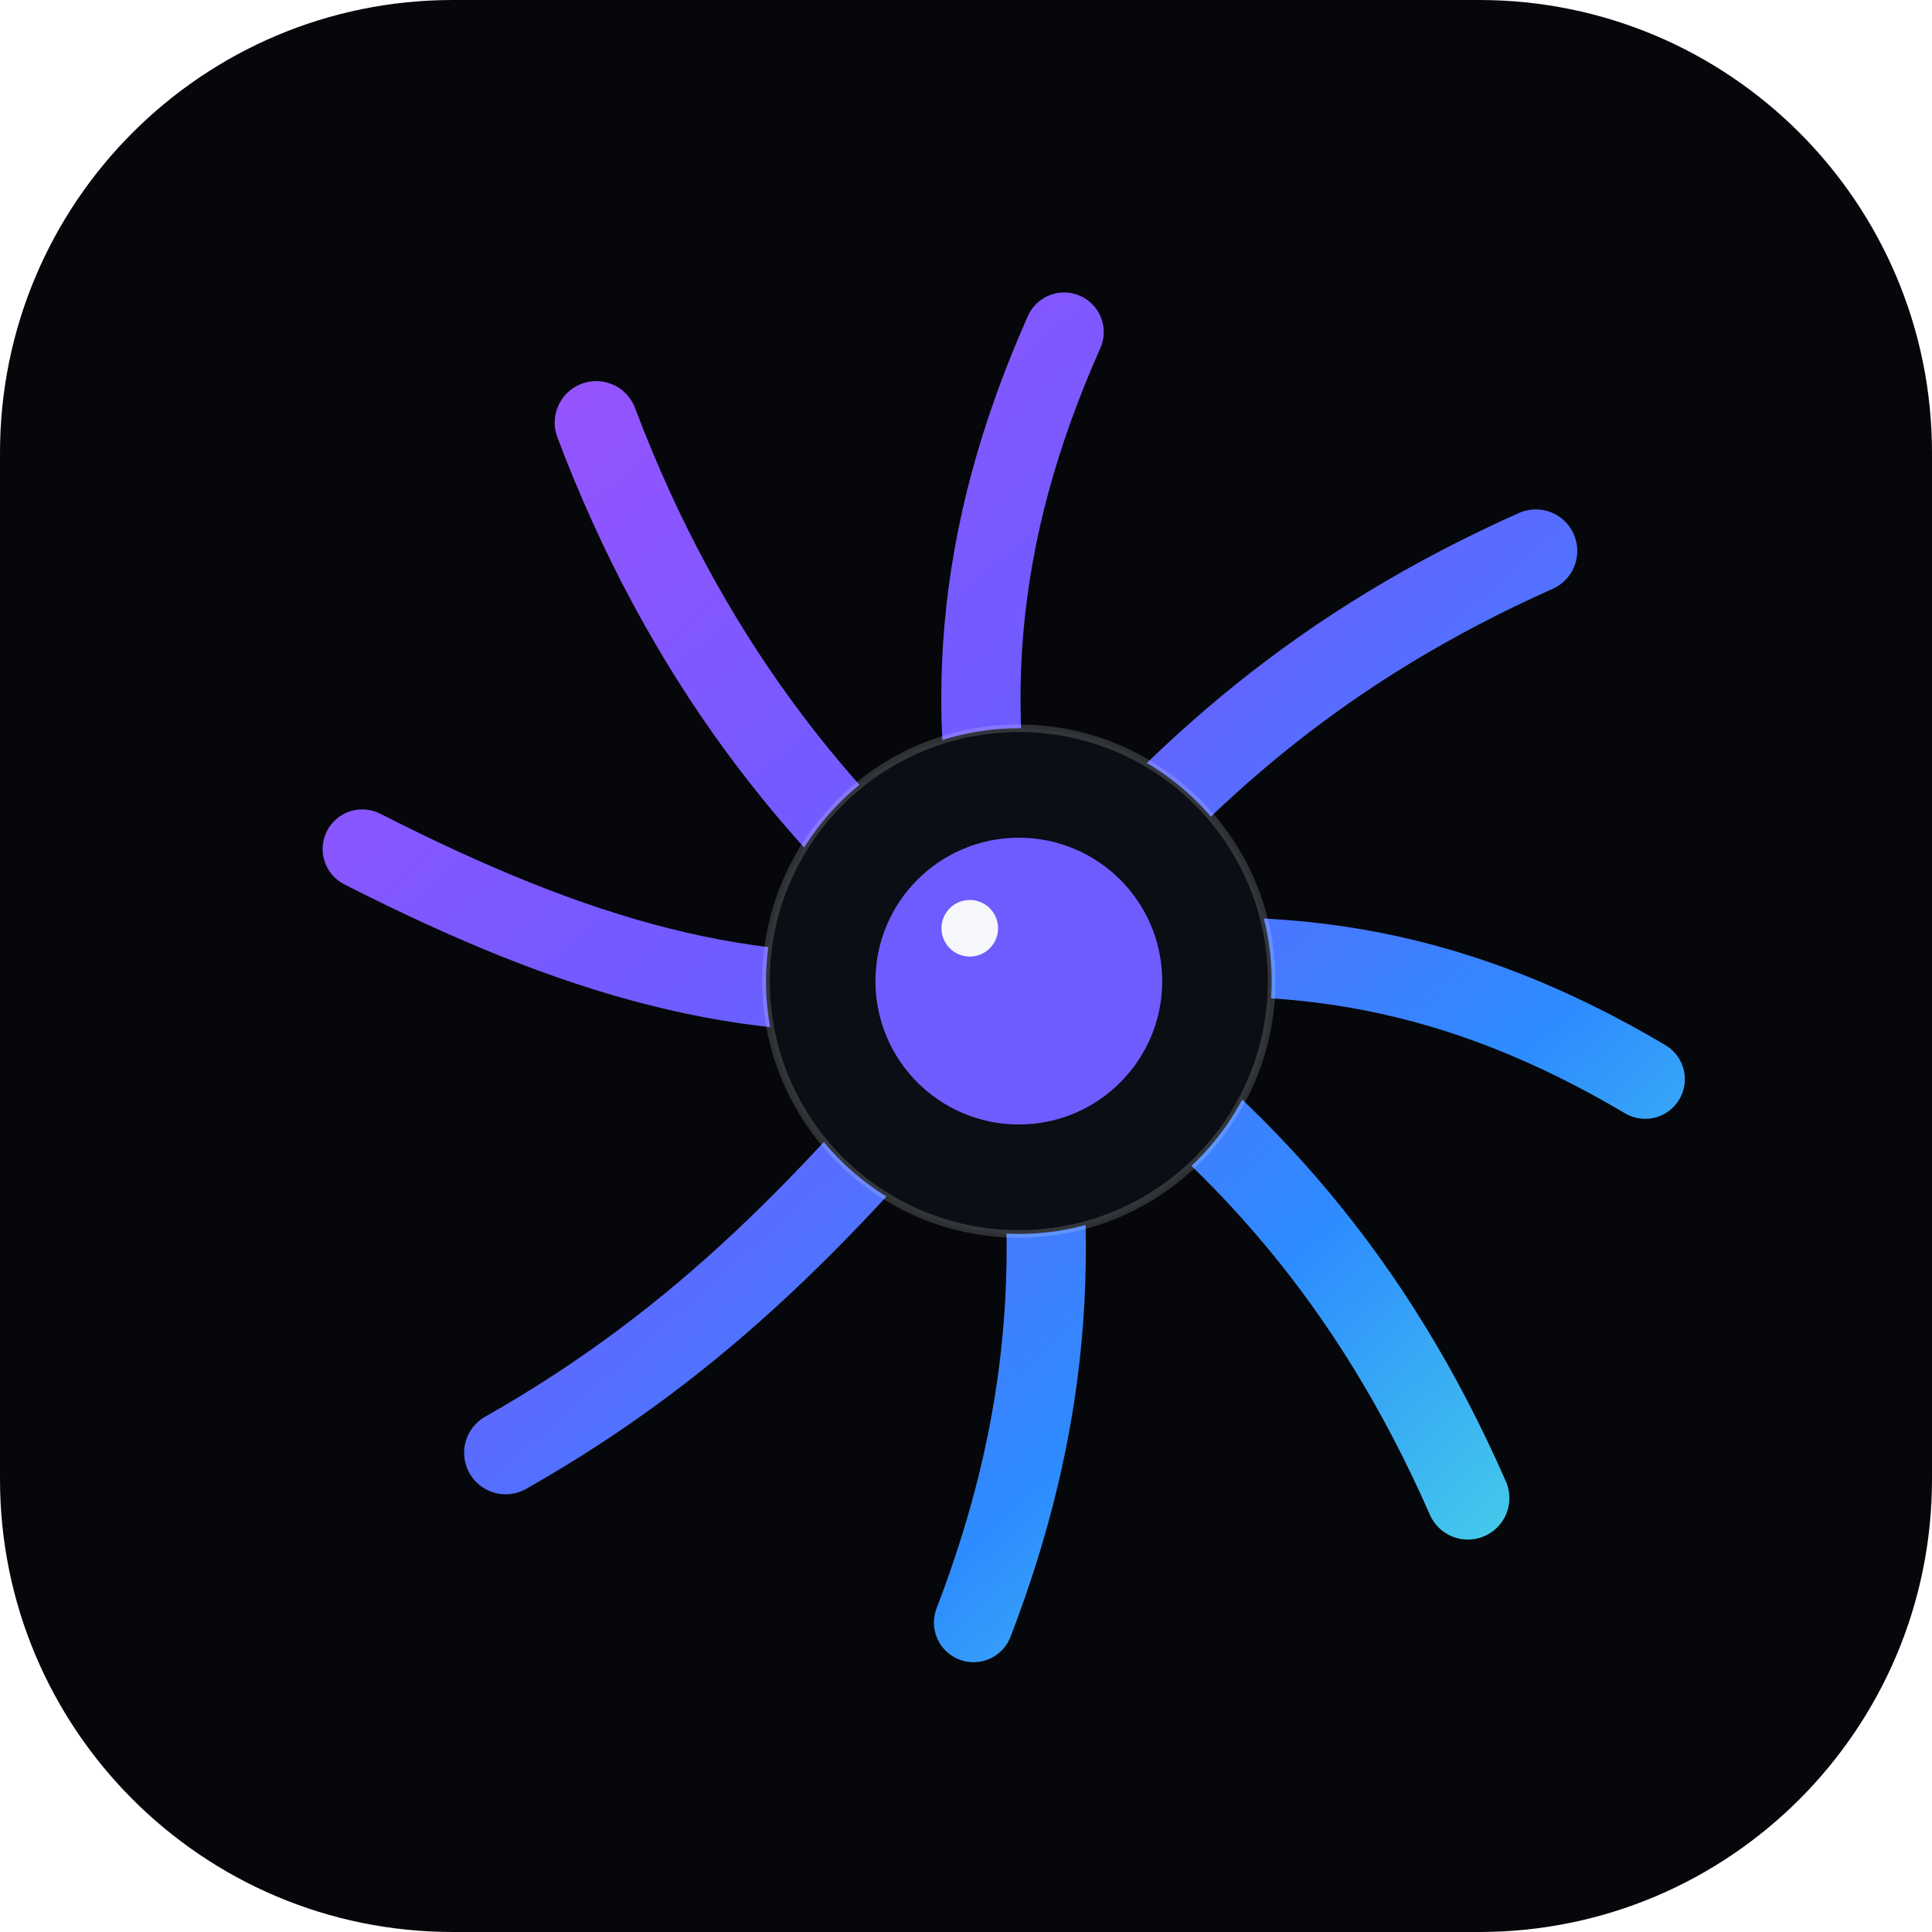
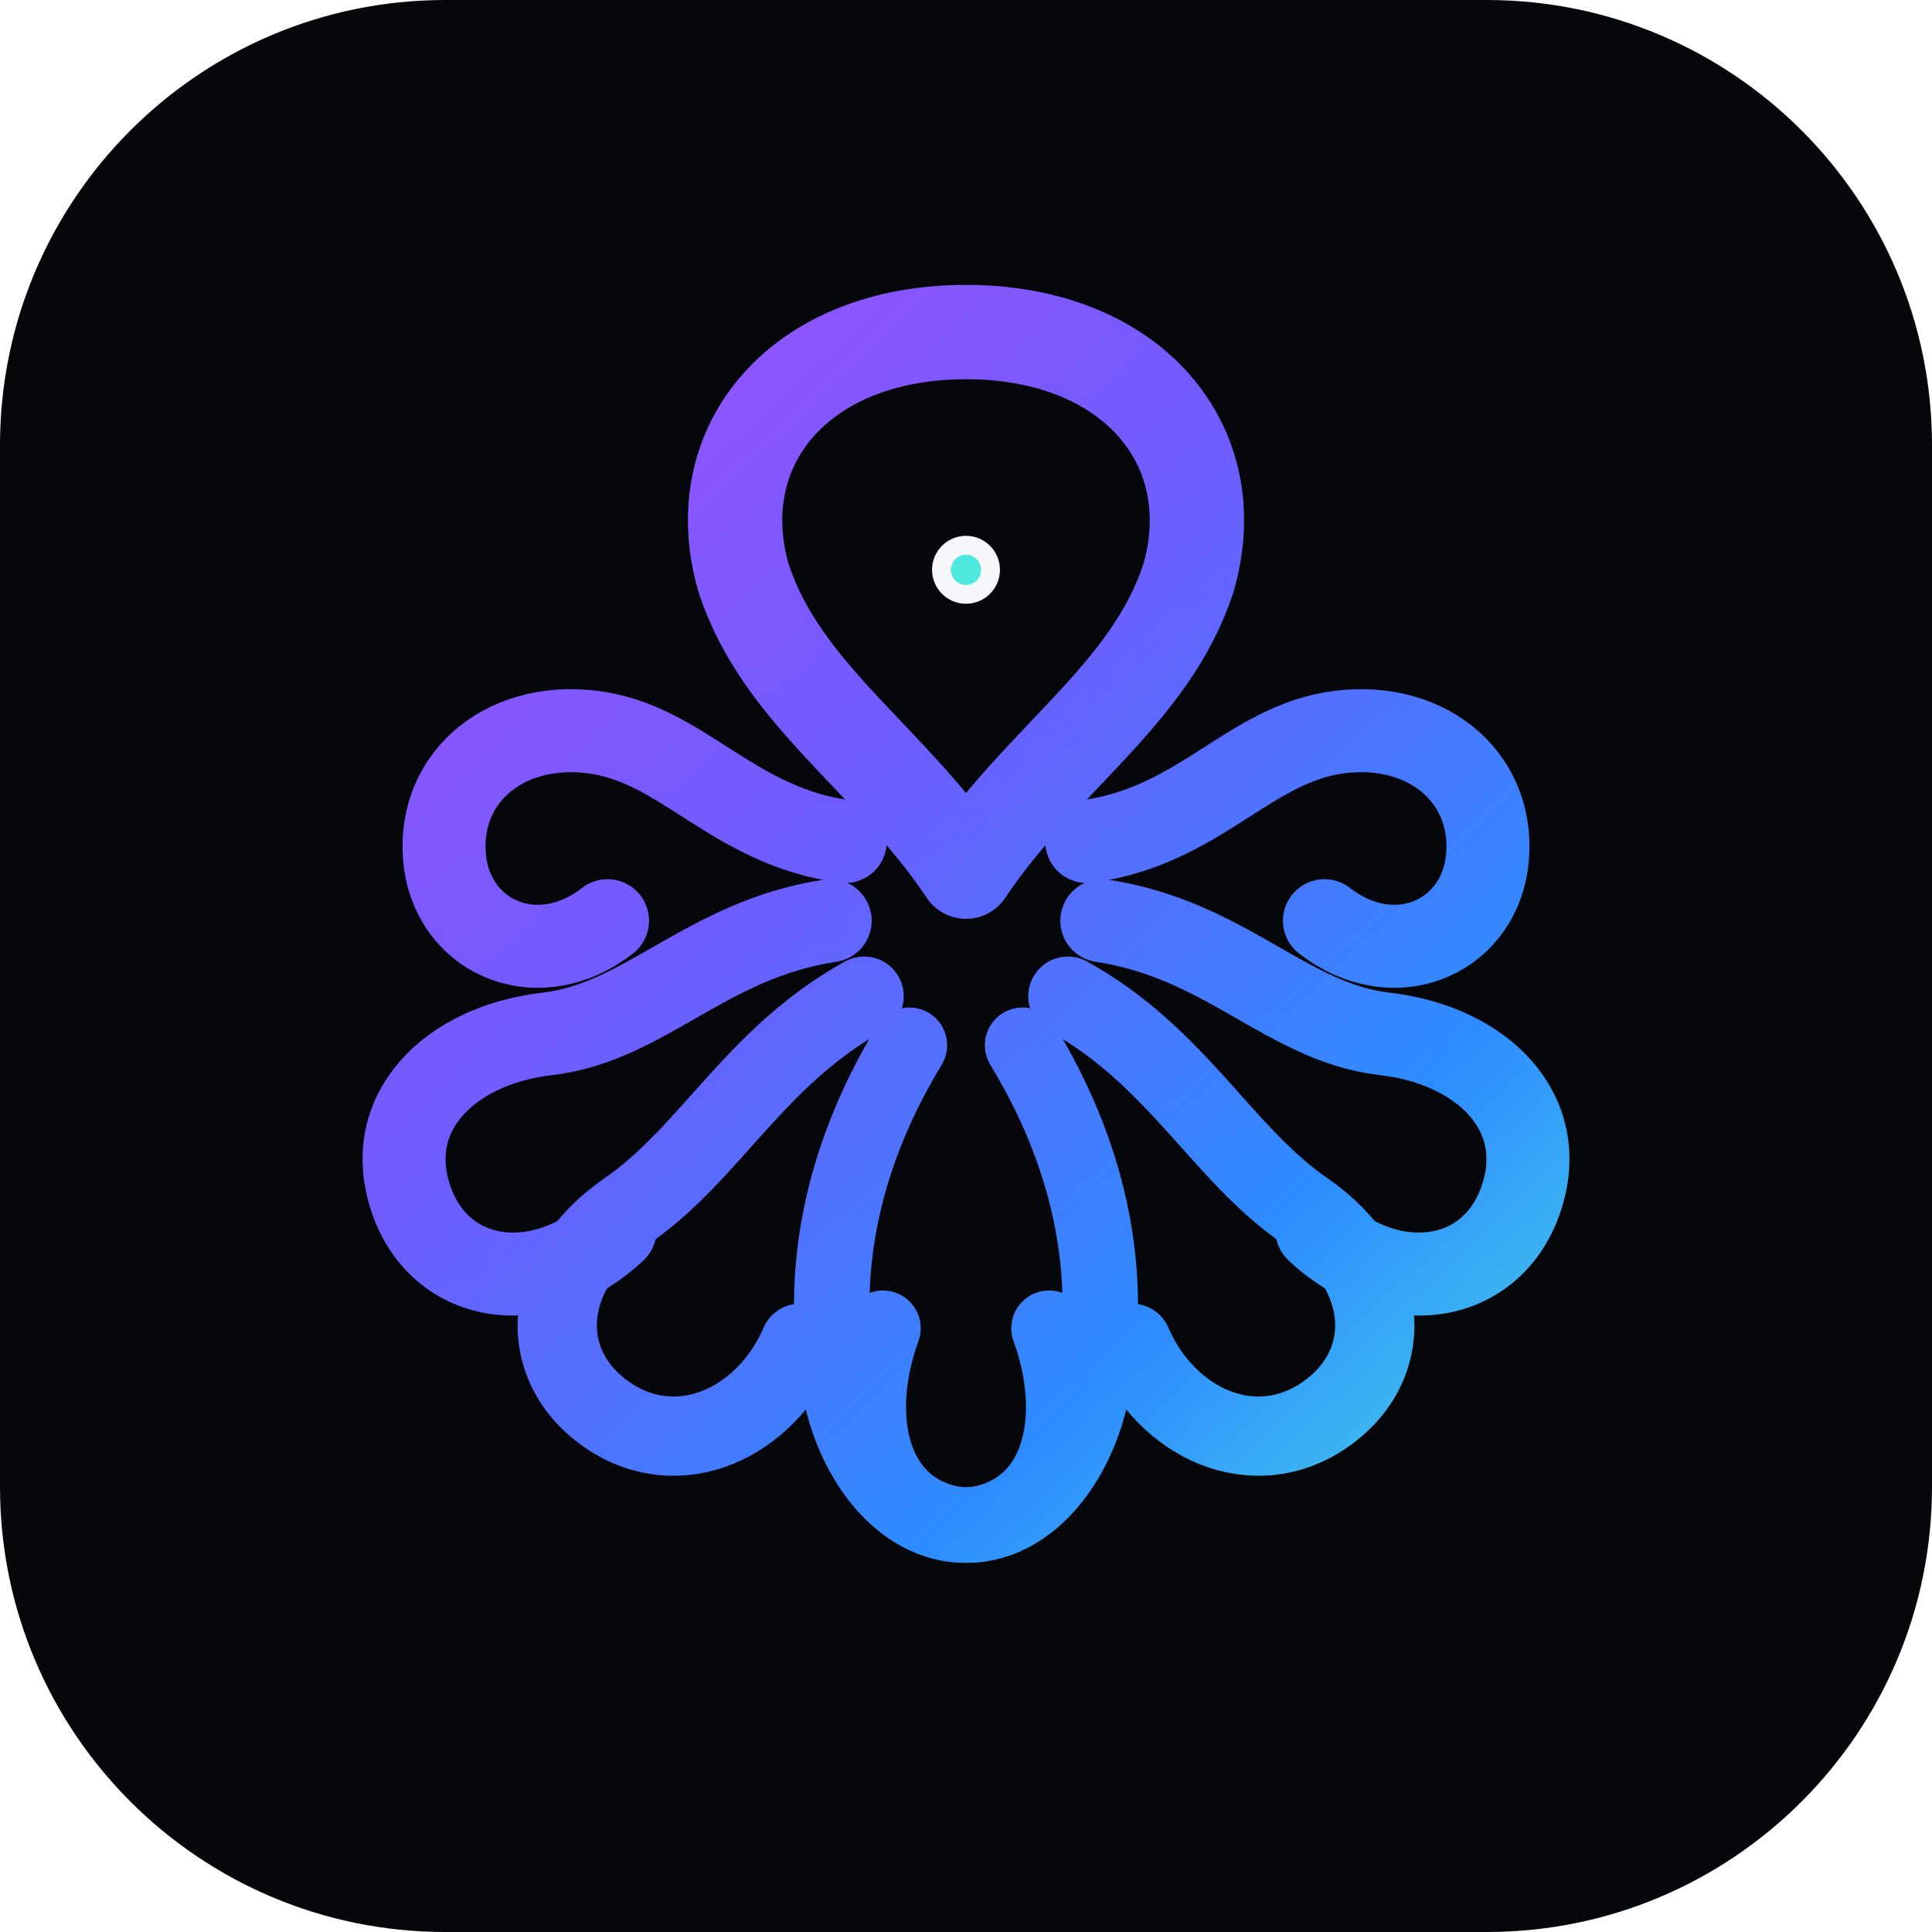
<svg xmlns="http://www.w3.org/2000/svg" width="512" height="512" viewBox="0 0 512 512" fill="none">
-   <rect width="512" height="512" rx="120" fill="#06070A" />
+   <rect width="512" height="512" rx="118" fill="#06070A" />
  <defs>
-     <linearGradient id="flow" x1="106" y1="72" x2="432" y2="438" gradientUnits="userSpaceOnUse">
+     <linearGradient id="g" x1="96" y1="82" x2="420" y2="430" gradientUnits="userSpaceOnUse">
      <stop stop-color="#A450FF" />
-       <stop offset=".4" stop-color="#6E5CFF" />
+       <stop offset=".38" stop-color="#6E5CFF" />
      <stop offset=".72" stop-color="#2D8CFF" />
      <stop offset="1" stop-color="#4FE8E0" />
    </linearGradient>
  </defs>
-   <g stroke="url(#flow)" stroke-linecap="round" fill="none">
-     <path d="M258 252C216 218 181 173 158 112" stroke-width="22" />
-     <path d="M268 246C254 191 258 142 282 88" stroke-width="21" />
-     <path d="M278 247C313 204 351 171 407 146" stroke-width="22" />
-     <path d="M288 256C342 249 387 257 436 286" stroke-width="21" />
-     <path d="M283 268C329 300 364 340 389 397" stroke-width="22" />
-     <path d="M272 276C282 330 278 378 258 430" stroke-width="21" />
-     <path d="M258 274C221 318 187 355 134 385" stroke-width="22" />
-     <path d="M250 262C198 267 153 254 96 225" stroke-width="21" />
+   <g stroke="url(#g)" fill="none" stroke-linecap="round" stroke-linejoin="round">
+     <path d="M256 88C300 88 325 118 315 153C305 184 276 201 256 231C236 201 207 184 197 153C187 118 212 88 256 88Z" stroke-width="25" />
+     <path d="M224 223C194 219 181 197 157 194C133 191 115 207 118 229C121 249 143 258 161 244" stroke-width="22" />
+     <path d="M220 244C187 249 171 271 145 274C119 277 101 295 109 318C117 341 144 344 163 326" stroke-width="22" />
+     <path d="M229 264C200 280 188 306 166 321C143 337 142 362 161 375C180 388 203 377 212 356" stroke-width="21" />
+     <path d="M241 277C224 305 217 335 222 365C226 391 244 409 263 403C282 397 286 374 278 352" stroke-width="20" />
+     <path d="M288 223C318 219 331 197 355 194C379 191 397 207 394 229C391 249 369 258 351 244" stroke-width="22" />
+     <path d="M292 244C325 249 341 271 367 274C393 277 411 295 403 318C395 341 368 344 349 326" stroke-width="22" />
+     <path d="M283 264C312 280 324 306 346 321C369 337 370 362 351 375C332 388 309 377 300 356" stroke-width="21" />
+     <path d="M271 277C288 305 295 335 290 365C286 391 268 409 249 403C230 397 226 374 234 352" stroke-width="20" />
  </g>
-   <circle cx="270" cy="260" r="67" fill="#0B0E15" stroke="#F5F7FA" stroke-opacity=".17" stroke-width="2" />
-   <circle cx="270" cy="260" r="38" fill="#6E5CFF" />
-   <circle cx="257" cy="246" r="7.5" fill="#F5F7FA" />
+   <circle cx="256" cy="151" r="9" fill="#F5F7FA" />
+   <circle cx="256" cy="151" r="4" fill="#4FE8E0" />
</svg>
